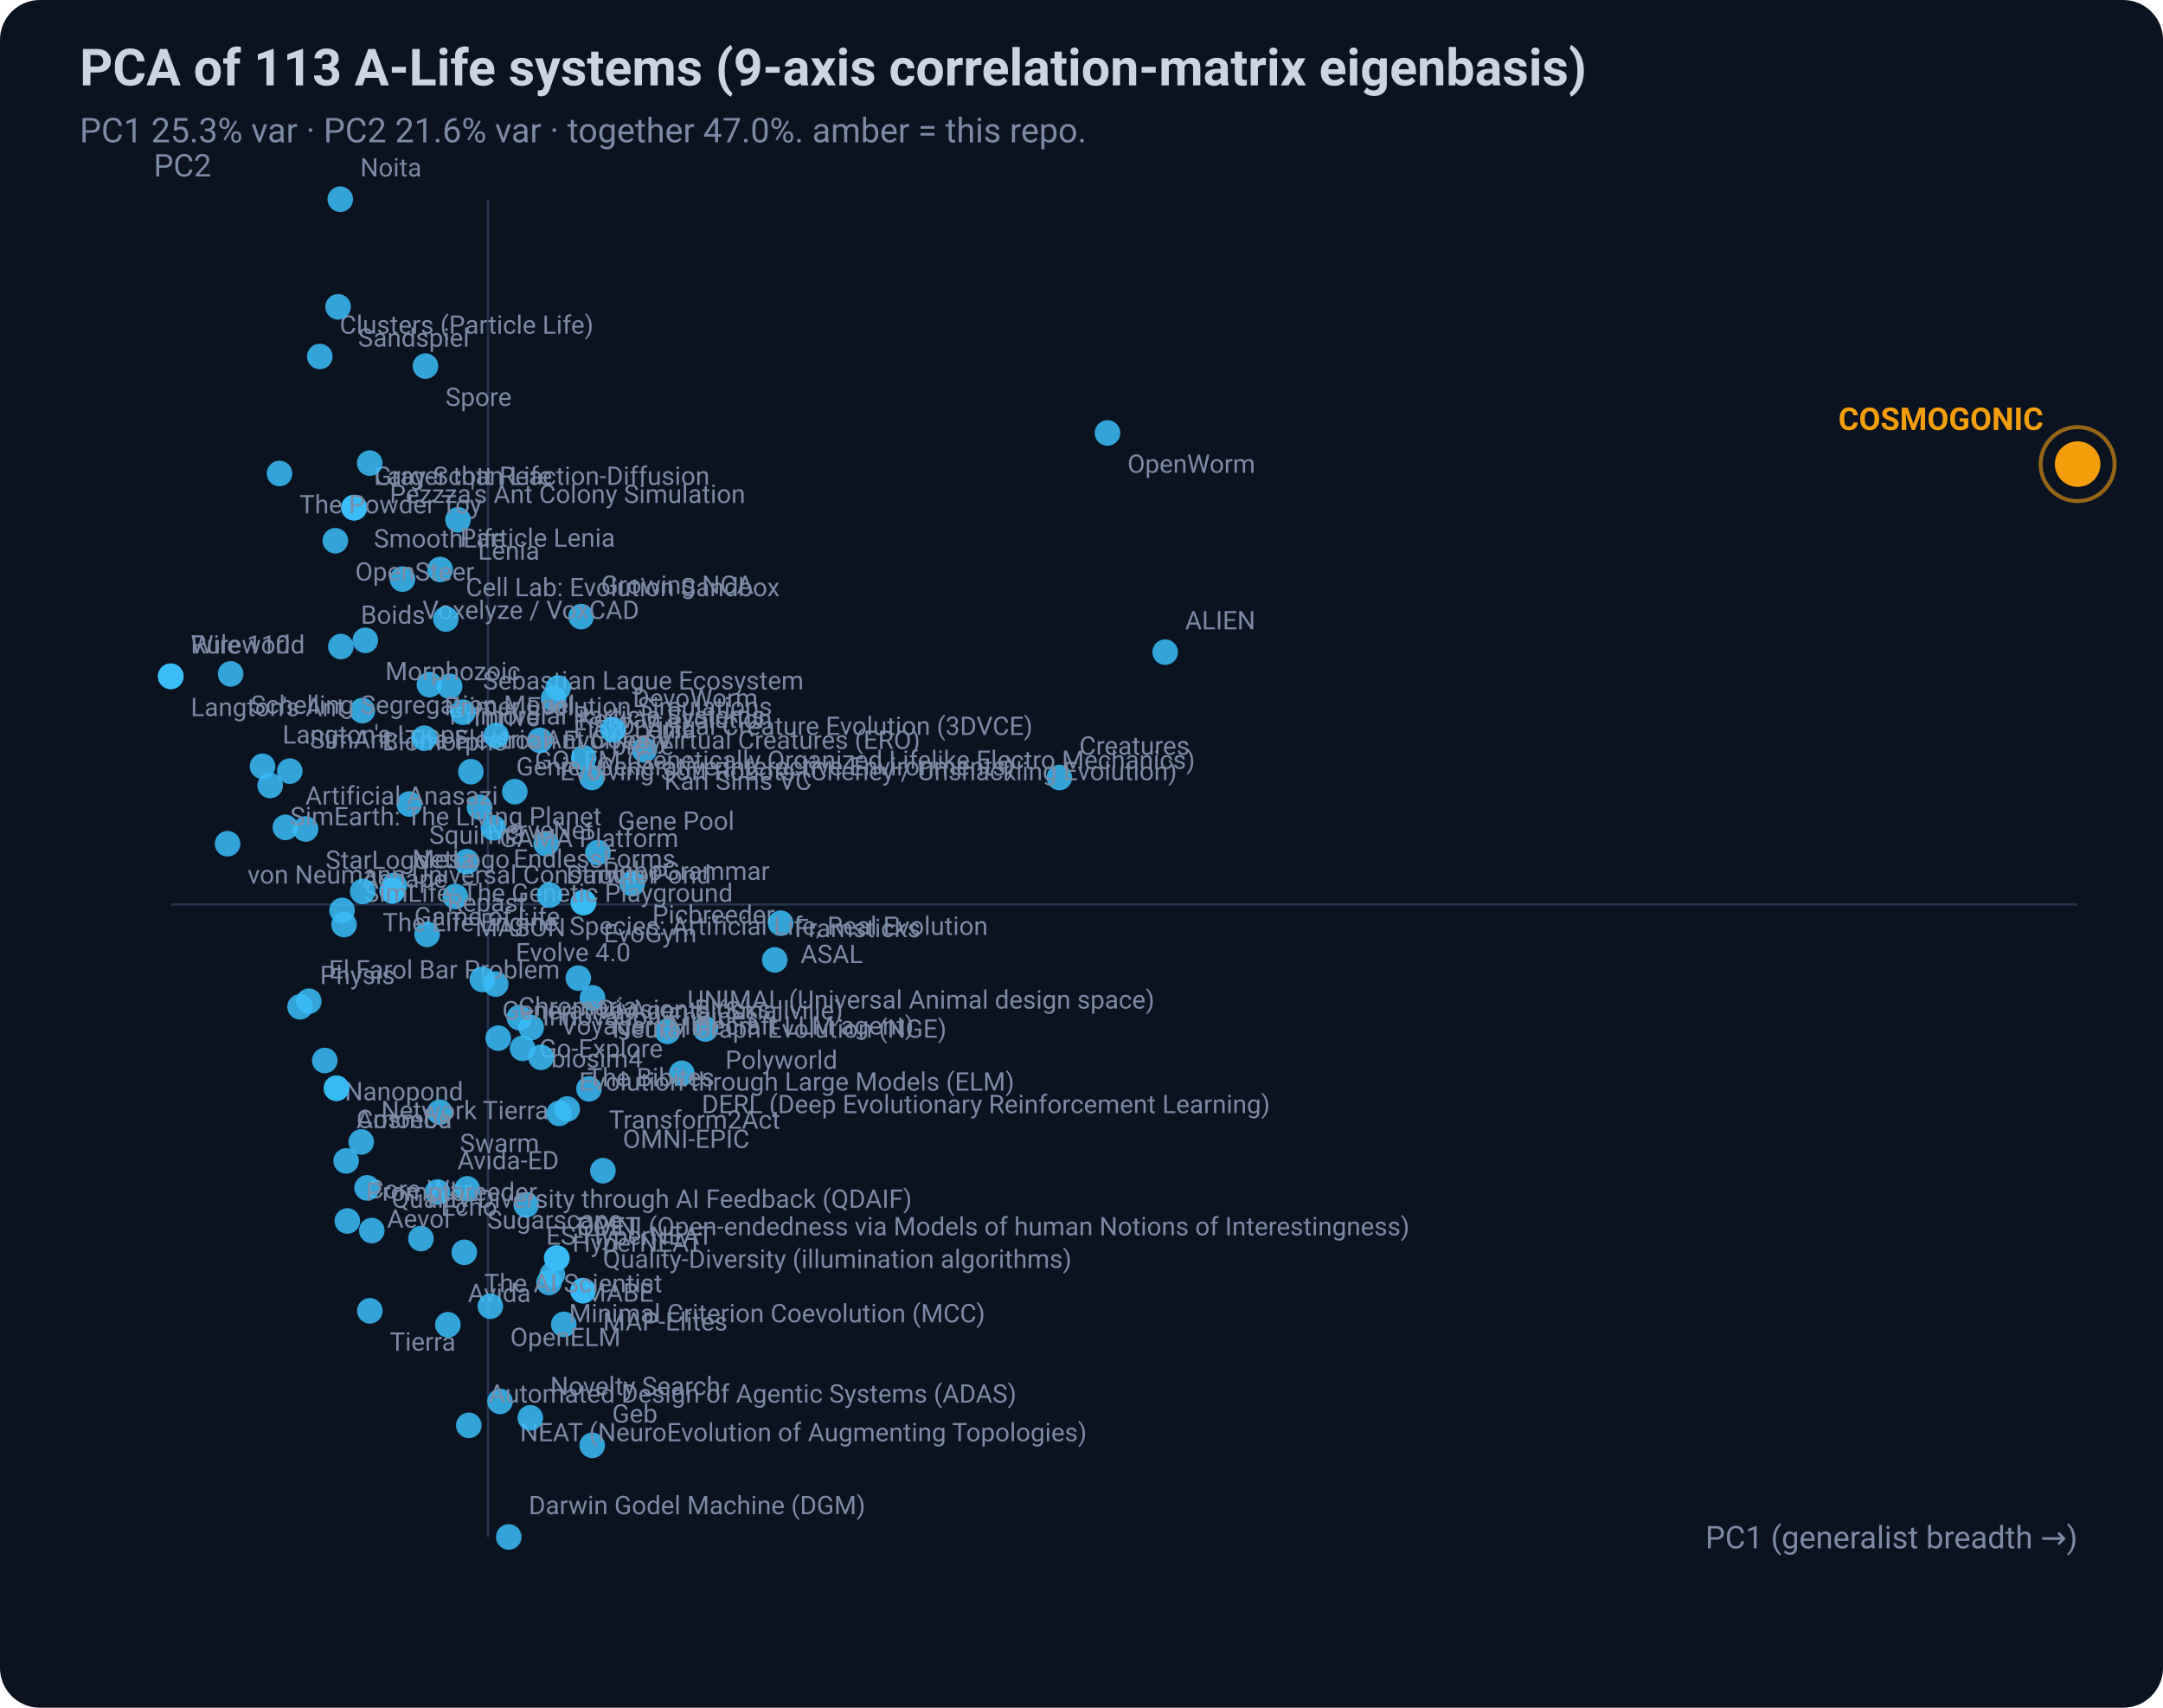
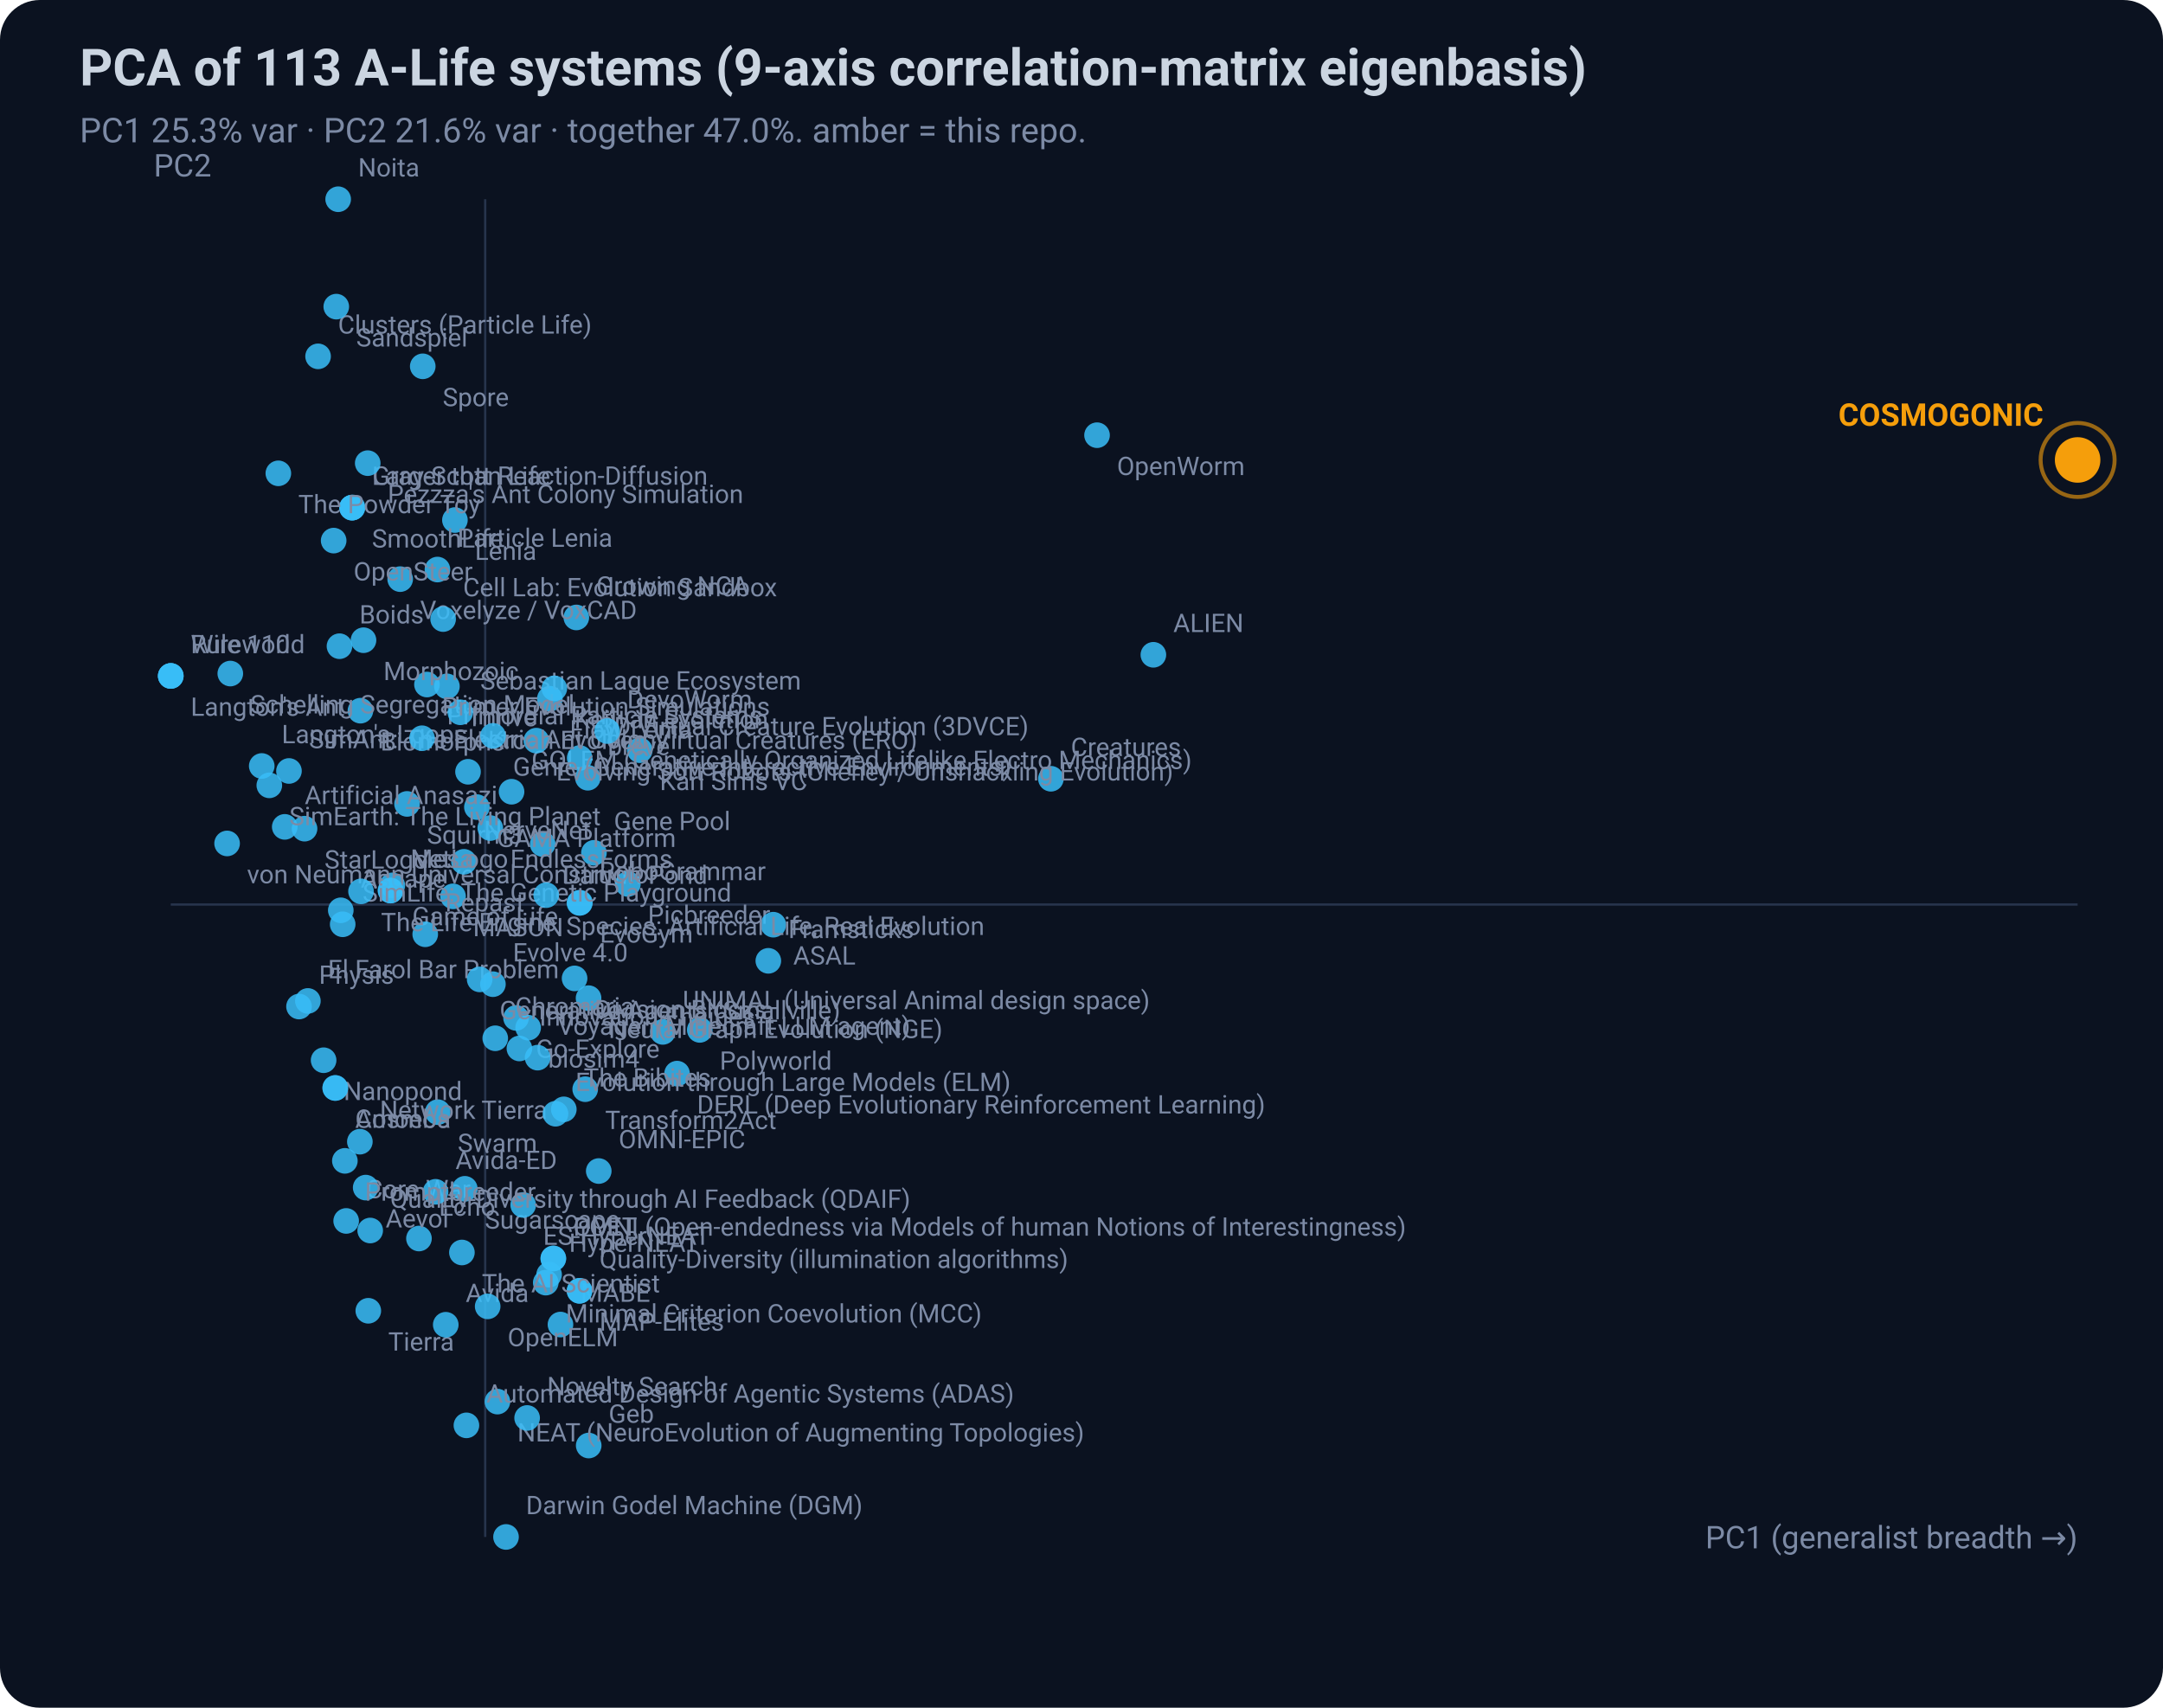
<svg xmlns="http://www.w3.org/2000/svg" viewBox="0 0 760 600" font-family="ui-sans-serif,system-ui,Segoe UI,Roboto,sans-serif" role="img" aria-label="PCA projection">
  <rect width="760" height="600" rx="14" fill="#0b1220" />
  <text x="28" y="30" fill="#cbd5e1" font-size="18" font-weight="700">PCA of 113 A-Life systems (9-axis correlation-matrix eigenbasis)</text>
  <text x="28" y="50" fill="#7c8aa5" font-size="12">PC1 25.3% var · PC2 21.6% var · together 47.0%. amber = this repo.</text>
-   <line x1="171.461" y1="70" x2="171.461" y2="540" stroke="#27344d" stroke-width="0.8" />
-   <line x1="60" y1="317.763" x2="730" y2="317.763" stroke="#27344d" stroke-width="0.8" />
+   <line x1="170.482" y1="70" x2="170.482" y2="540" stroke="#27344d" stroke-width="0.8" />
+   <line x1="60" y1="317.8" x2="730" y2="317.8" stroke="#27344d" stroke-width="0.8" />
  <text x="730" y="544" fill="#7c8aa5" font-size="11" text-anchor="end">PC1 (generalist breadth →)</text>
  <text x="54" y="62" fill="#7c8aa5" font-size="11">PC2</text>
-   <circle cx="730" cy="163.06" r="8" fill="#f59e0b" />
-   <circle cx="730" cy="163.06" r="13" fill="none" stroke="#f59e0b" stroke-width="1.4" opacity="0.6" />
-   <text x="718" y="151.06" fill="#f59e0b" font-size="11" font-weight="700" text-anchor="end">COSMOGONIC</text>
-   <circle cx="138.542" cy="311.101" r="4.5" fill="#38bdf8" opacity="0.85" />
-   <text x="145.542" y="325.101" fill="#7c8aa5" font-size="9">Game of Life</text>
-   <circle cx="119.768" cy="227.158" r="4.5" fill="#38bdf8" opacity="0.85" />
-   <text x="126.768" y="219.158" fill="#7c8aa5" font-size="9">Boids</text>
-   <circle cx="127.329" cy="249.669" r="4.5" fill="#38bdf8" opacity="0.85" />
-   <text x="134.329" y="263.669" fill="#7c8aa5" font-size="9">Biomorphs</text>
-   <circle cx="122.031" cy="428.987" r="4.5" fill="#38bdf8" opacity="0.85" />
-   <text x="129.031" y="420.987" fill="#7c8aa5" font-size="9">Core War</text>
-   <circle cx="129.952" cy="460.545" r="4.5" fill="#38bdf8" opacity="0.85" />
-   <text x="136.952" y="474.545" fill="#7c8aa5" font-size="9">Tierra</text>
-   <circle cx="157.368" cy="465.454" r="4.5" fill="#38bdf8" opacity="0.85" />
-   <text x="164.368" y="457.454" fill="#7c8aa5" font-size="9">Avida</text>
-   <circle cx="247.843" cy="361.523" r="4.5" fill="#38bdf8" opacity="0.85" />
-   <text x="254.843" y="375.523" fill="#7c8aa5" font-size="9">Polyworld</text>
-   <circle cx="272.223" cy="337.259" r="4.5" fill="#38bdf8" opacity="0.85" />
-   <text x="279.223" y="329.259" fill="#7c8aa5" font-size="9">Framsticks</text>
-   <circle cx="226.394" cy="263.484" r="4.5" fill="#38bdf8" opacity="0.85" />
-   <text x="233.394" y="277.484" fill="#7c8aa5" font-size="9">Karl Sims VC</text>
-   <circle cx="372.214" cy="273.162" r="4.5" fill="#38bdf8" opacity="0.85" />
-   <text x="379.214" y="265.162" fill="#7c8aa5" font-size="9">Creatures</text>
-   <circle cx="191.932" cy="296.444" r="4.5" fill="#38bdf8" opacity="0.85" />
-   <text x="198.932" y="310.444" fill="#7c8aa5" font-size="9">Darwin Pond</text>
-   <circle cx="210.089" cy="299.53" r="4.5" fill="#38bdf8" opacity="0.85" />
-   <text x="217.089" y="291.53" fill="#7c8aa5" font-size="9">Gene Pool</text>
-   <circle cx="164.157" cy="417.696" r="4.5" fill="#38bdf8" opacity="0.85" />
-   <text x="171.157" y="431.696" fill="#7c8aa5" font-size="9">Sugarscape</text>
-   <circle cx="147.903" cy="435.158" r="4.5" fill="#38bdf8" opacity="0.85" />
-   <text x="154.903" y="427.158" fill="#7c8aa5" font-size="9">Echo</text>
-   <circle cx="154.539" cy="390.767" r="4.5" fill="#38bdf8" opacity="0.85" />
-   <text x="161.539" y="404.767" fill="#7c8aa5" font-size="9">Swarm</text>
-   <circle cx="207.929" cy="273.162" r="4.5" fill="#38bdf8" opacity="0.85" />
-   <text x="214.929" y="265.162" fill="#7c8aa5" font-size="9">breve</text>
-   <circle cx="222.176" cy="310.47" r="4.5" fill="#38bdf8" opacity="0.85" />
-   <text x="229.176" y="324.47" fill="#7c8aa5" font-size="9">Picbreeder</text>
-   <circle cx="198.105" cy="465.313" r="4.5" fill="#38bdf8" opacity="0.85" />
-   <text x="205.105" y="457.313" fill="#7c8aa5" font-size="9">MABE</text>
-   <circle cx="160.917" cy="182.626" r="4.5" fill="#38bdf8" opacity="0.85" />
-   <text x="167.917" y="196.626" fill="#7c8aa5" font-size="9">Lenia</text>
-   <circle cx="204.174" cy="216.638" r="4.5" fill="#38bdf8" opacity="0.85" />
-   <text x="211.174" y="208.638" fill="#7c8aa5" font-size="9">Growing NCA</text>
-   <circle cx="389.136" cy="152.12" r="4.5" fill="#38bdf8" opacity="0.85" />
-   <text x="396.136" y="166.12" fill="#7c8aa5" font-size="9">OpenWorm</text>
-   <circle cx="195.636" cy="442.031" r="4.5" fill="#38bdf8" opacity="0.85" />
-   <text x="202.636" y="434.031" fill="#7c8aa5" font-size="9">POET</text>
-   <circle cx="205.1" cy="317.062" r="4.5" fill="#38bdf8" opacity="0.85" />
-   <text x="212.1" y="331.062" fill="#7c8aa5" font-size="9">EvoGym</text>
-   <circle cx="409.402" cy="229.121" r="4.5" fill="#38bdf8" opacity="0.85" />
-   <text x="416.402" y="221.121" fill="#7c8aa5" font-size="9">ALIEN</text>
-   <circle cx="274.281" cy="324.355" r="4.5" fill="#38bdf8" opacity="0.85" />
-   <text x="281.281" y="338.355" fill="#7c8aa5" font-size="9">ASAL</text>
-   <circle cx="60" cy="237.607" r="4.5" fill="#38bdf8" opacity="0.85" />
-   <text x="67" y="229.607" fill="#7c8aa5" font-size="9">Wireworld</text>
-   <circle cx="60" cy="237.607" r="4.5" fill="#38bdf8" opacity="0.85" />
-   <text x="67" y="251.607" fill="#7c8aa5" font-size="9">Langton's Ant</text>
-   <circle cx="92.25" cy="269.235" r="4.5" fill="#38bdf8" opacity="0.85" />
-   <text x="99.25" y="261.235" fill="#7c8aa5" font-size="9">Langton's Loops</text>
-   <circle cx="79.957" cy="296.444" r="4.5" fill="#38bdf8" opacity="0.85" />
-   <text x="86.957" y="310.444" fill="#7c8aa5" font-size="9">von Neumann Universal Constructor</text>
-   <circle cx="60" cy="237.607" r="4.5" fill="#38bdf8" opacity="0.85" />
-   <text x="67" y="229.607" fill="#7c8aa5" font-size="9">Rule 110</text>
-   <circle cx="124.346" cy="178.348" r="4.5" fill="#38bdf8" opacity="0.85" />
-   <text x="131.346" y="192.348" fill="#7c8aa5" font-size="9">SmoothLife</text>
-   <circle cx="124.346" cy="178.348" r="4.5" fill="#38bdf8" opacity="0.85" />
-   <text x="131.346" y="170.348" fill="#7c8aa5" font-size="9">Larger than Life</text>
-   <circle cx="194.504" cy="245.391" r="4.5" fill="#38bdf8" opacity="0.85" />
-   <text x="201.504" y="259.391" fill="#7c8aa5" font-size="9">Flow Lenia</text>
-   <circle cx="154.641" cy="200.088" r="4.5" fill="#38bdf8" opacity="0.85" />
-   <text x="161.641" y="192.088" fill="#7c8aa5" font-size="9">Particle Lenia</text>
-   <circle cx="150.887" cy="240.552" r="4.5" fill="#38bdf8" opacity="0.85" />
-   <text x="157.887" y="254.552" fill="#7c8aa5" font-size="9">Primordial Particle Systems</text>
-   <circle cx="124.552" cy="178.348" r="4.5" fill="#38bdf8" opacity="0.85" />
-   <text x="131.552" y="170.348" fill="#7c8aa5" font-size="9">Gray-Scott Reaction-Diffusion</text>
-   <circle cx="128.975" cy="417.346" r="4.5" fill="#38bdf8" opacity="0.85" />
-   <text x="135.975" y="431.346" fill="#7c8aa5" font-size="9">Aevol</text>
-   <circle cx="153.716" cy="418.818" r="4.5" fill="#38bdf8" opacity="0.85" />
-   <text x="160.716" y="410.818" fill="#7c8aa5" font-size="9">Avida-ED</text>
-   <circle cx="114.11" cy="372.604" r="4.5" fill="#38bdf8" opacity="0.85" />
-   <text x="121.11" y="386.604" fill="#7c8aa5" font-size="9">Nanopond</text>
-   <circle cx="105.418" cy="353.739" r="4.5" fill="#38bdf8" opacity="0.85" />
-   <text x="112.418" y="345.739" fill="#7c8aa5" font-size="9">Physis</text>
-   <circle cx="118.225" cy="382.352" r="4.5" fill="#38bdf8" opacity="0.85" />
-   <text x="125.225" y="396.352" fill="#7c8aa5" font-size="9">Cosmos</text>
-   <circle cx="208.083" cy="507.811" r="4.5" fill="#38bdf8" opacity="0.85" />
-   <text x="215.083" y="499.811" fill="#7c8aa5" font-size="9">Geb</text>
-   <circle cx="118.225" cy="382.352" r="4.5" fill="#38bdf8" opacity="0.85" />
-   <text x="125.225" y="396.352" fill="#7c8aa5" font-size="9">Amoeba</text>
-   <circle cx="174.187" cy="345.745" r="4.5" fill="#38bdf8" opacity="0.85" />
-   <text x="181.187" y="337.745" fill="#7c8aa5" font-size="9">Evolve 4.0</text>
-   <circle cx="143.789" cy="282.489" r="4.5" fill="#38bdf8" opacity="0.85" />
-   <text x="150.789" y="296.489" fill="#7c8aa5" font-size="9">Squirm3</text>
-   <circle cx="126.918" cy="401.216" r="4.5" fill="#38bdf8" opacity="0.85" />
-   <text x="133.918" y="393.216" fill="#7c8aa5" font-size="9">Network Tierra</text>
-   <circle cx="186.634" cy="361.033" r="4.5" fill="#38bdf8" opacity="0.85" />
-   <text x="193.634" y="375.033" fill="#7c8aa5" font-size="9">biosim4</text>
-   <circle cx="180.874" cy="278.141" r="4.5" fill="#38bdf8" opacity="0.85" />
-   <text x="187.874" y="270.141" fill="#7c8aa5" font-size="9">GOLEM (Genetically Organized Lifelike Electro Mechanics)</text>
-   <circle cx="141.423" cy="203.454" r="4.5" fill="#38bdf8" opacity="0.85" />
-   <text x="148.423" y="217.454" fill="#7c8aa5" font-size="9">Voxelyze / VoxCAD</text>
-   <circle cx="205.1" cy="266.219" r="4.5" fill="#38bdf8" opacity="0.85" />
-   <text x="212.1" y="258.219" fill="#7c8aa5" font-size="9">3D Virtual Creature Evolution (3DVCE)</text>
-   <circle cx="239.562" cy="377.092" r="4.5" fill="#38bdf8" opacity="0.85" />
-   <text x="246.562" y="391.092" fill="#7c8aa5" font-size="9">DERL (Deep Evolutionary Reinforcement Learning)</text>
-   <circle cx="234.521" cy="362.365" r="4.5" fill="#38bdf8" opacity="0.85" />
-   <text x="241.521" y="354.365" fill="#7c8aa5" font-size="9">UNIMAL (Universal Animal design space)</text>
-   <circle cx="189.721" cy="260.118" r="4.5" fill="#38bdf8" opacity="0.85" />
-   <text x="196.721" y="274.118" fill="#7c8aa5" font-size="9">Evolving Soft Robots (Cheney / Unshackling Evolution)</text>
-   <circle cx="204.945" cy="317.132" r="4.5" fill="#38bdf8" opacity="0.85" />
-   <text x="211.945" y="309.132" fill="#7c8aa5" font-size="9">RoboGrammar</text>
-   <circle cx="206.951" cy="382.562" r="4.5" fill="#38bdf8" opacity="0.85" />
-   <text x="213.951" y="396.562" fill="#7c8aa5" font-size="9">Transform2Act</text>
-   <circle cx="164.003" cy="302.756" r="4.5" fill="#38bdf8" opacity="0.85" />
-   <text x="171.003" y="294.756" fill="#7c8aa5" font-size="9">NerveNet</text>
-   <circle cx="208.186" cy="350.583" r="4.5" fill="#38bdf8" opacity="0.85" />
-   <text x="215.186" y="364.583" fill="#7c8aa5" font-size="9">Neural Graph Evolution (NGE)</text>
-   <circle cx="165.443" cy="271.128" r="4.5" fill="#38bdf8" opacity="0.85" />
-   <text x="172.443" y="263.128" fill="#7c8aa5" font-size="9">Krcah Evolved Virtual Creatures (ERO)</text>
-   <circle cx="175.679" cy="492.383" r="4.5" fill="#38bdf8" opacity="0.85" />
-   <text x="182.679" y="506.383" fill="#7c8aa5" font-size="9">NEAT (NeuroEvolution of Augmenting Topologies)</text>
-   <circle cx="194.093" cy="447.781" r="4.5" fill="#38bdf8" opacity="0.85" />
-   <text x="201.093" y="439.781" fill="#7c8aa5" font-size="9">HyperNEAT</text>
-   <circle cx="184.886" cy="423.306" r="4.5" fill="#38bdf8" opacity="0.85" />
-   <text x="191.886" y="437.306" fill="#7c8aa5" font-size="9">ES-HyperNEAT</text>
-   <circle cx="186.326" cy="498.133" r="4.5" fill="#38bdf8" opacity="0.85" />
-   <text x="193.326" y="490.133" fill="#7c8aa5" font-size="9">Novelty Search</text>
-   <circle cx="204.843" cy="453.462" r="4.5" fill="#38bdf8" opacity="0.85" />
-   <text x="211.843" y="467.462" fill="#7c8aa5" font-size="9">MAP-Elites</text>
-   <circle cx="204.843" cy="453.462" r="4.5" fill="#38bdf8" opacity="0.85" />
-   <text x="211.843" y="445.462" fill="#7c8aa5" font-size="9">Quality-Diversity (illumination algorithms)</text>
-   <circle cx="182.468" cy="357.526" r="4.5" fill="#38bdf8" opacity="0.85" />
-   <text x="189.468" y="371.526" fill="#7c8aa5" font-size="9">Go-Explore</text>
-   <circle cx="195.636" cy="442.031" r="4.5" fill="#38bdf8" opacity="0.85" />
-   <text x="202.636" y="434.031" fill="#7c8aa5" font-size="9">OMNI (Open-endedness via Models of human Notions of Interestingness)</text>
-   <circle cx="192.91" cy="450.586" r="4.5" fill="#38bdf8" opacity="0.85" />
-   <text x="199.91" y="464.586" fill="#7c8aa5" font-size="9">Minimal Criterion Coevolution (MCC)</text>
-   <circle cx="183.6" cy="368.326" r="4.5" fill="#38bdf8" opacity="0.85" />
-   <text x="190.6" y="360.326" fill="#7c8aa5" font-size="9">Innovation Engines</text>
-   <circle cx="173.364" cy="290.834" r="4.5" fill="#38bdf8" opacity="0.85" />
-   <text x="180.364" y="304.834" fill="#7c8aa5" font-size="9">EndlessForms</text>
-   <circle cx="137.822" cy="312.995" r="4.5" fill="#38bdf8" opacity="0.85" />
-   <text x="144.822" y="304.995" fill="#7c8aa5" font-size="9">NetLogo</text>
-   <circle cx="159.991" cy="314.958" r="4.5" fill="#38bdf8" opacity="0.85" />
-   <text x="166.991" y="328.958" fill="#7c8aa5" font-size="9">MASON</text>
-   <circle cx="150.064" cy="328.283" r="4.5" fill="#38bdf8" opacity="0.85" />
-   <text x="157.064" y="320.283" fill="#7c8aa5" font-size="9">Repast</text>
-   <circle cx="107.372" cy="291.255" r="4.5" fill="#38bdf8" opacity="0.85" />
-   <text x="114.372" y="305.255" fill="#7c8aa5" font-size="9">StarLogo</text>
-   <circle cx="120.18" cy="319.867" r="4.5" fill="#38bdf8" opacity="0.85" />
-   <text x="127.18" y="311.867" fill="#7c8aa5" font-size="9">Ascape</text>
-   <circle cx="168.478" cy="283.611" r="4.5" fill="#38bdf8" opacity="0.85" />
-   <text x="175.478" y="297.611" fill="#7c8aa5" font-size="9">GAMA Platform</text>
-   <circle cx="137.822" cy="312.995" r="4.5" fill="#38bdf8" opacity="0.85" />
-   <text x="144.822" y="304.995" fill="#7c8aa5" font-size="9">Mesa</text>
-   <circle cx="117.814" cy="189.99" r="4.5" fill="#38bdf8" opacity="0.85" />
-   <text x="124.814" y="203.99" fill="#7c8aa5" font-size="9">OpenSteer</text>
-   <circle cx="100.274" cy="290.694" r="4.5" fill="#38bdf8" opacity="0.85" />
-   <text x="107.274" y="282.694" fill="#7c8aa5" font-size="9">Artificial Anasazi</text>
-   <circle cx="81.037" cy="236.765" r="4.5" fill="#38bdf8" opacity="0.85" />
-   <text x="88.037" y="250.765" fill="#7c8aa5" font-size="9">Schelling Segregation Model</text>
-   <circle cx="108.504" cy="351.776" r="4.5" fill="#38bdf8" opacity="0.85" />
-   <text x="115.504" y="343.776" fill="#7c8aa5" font-size="9">El Farol Bar Problem</text>
-   <circle cx="149.498" cy="128.627" r="4.5" fill="#38bdf8" opacity="0.85" />
-   <text x="156.498" y="142.627" fill="#7c8aa5" font-size="9">Spore</text>
-   <circle cx="120.9" cy="324.846" r="4.5" fill="#38bdf8" opacity="0.85" />
-   <text x="127.9" y="316.846" fill="#7c8aa5" font-size="9">SimLife: The Genetic Playground</text>
-   <circle cx="94.925" cy="275.967" r="4.5" fill="#38bdf8" opacity="0.85" />
-   <text x="101.925" y="289.967" fill="#7c8aa5" font-size="9">SimEarth: The Living Planet</text>
-   <circle cx="101.817" cy="270.918" r="4.5" fill="#38bdf8" opacity="0.85" />
-   <text x="108.817" y="262.918" fill="#7c8aa5" font-size="9">SimAnt: The Electric Ant Colony</text>
-   <circle cx="157.985" cy="241.113" r="4.5" fill="#38bdf8" opacity="0.85" />
-   <text x="164.985" y="255.113" fill="#7c8aa5" font-size="9">Thrive</text>
-   <circle cx="156.647" cy="217.48" r="4.5" fill="#38bdf8" opacity="0.85" />
-   <text x="163.647" y="209.48" fill="#7c8aa5" font-size="9">Cell Lab: Evolution Sandbox</text>
-   <circle cx="193.115" cy="314.467" r="4.5" fill="#38bdf8" opacity="0.85" />
-   <text x="200.115" y="328.467" fill="#7c8aa5" font-size="9">Species: Artificial Life, Real Evolution</text>
-   <circle cx="199.288" cy="389.645" r="4.5" fill="#38bdf8" opacity="0.85" />
-   <text x="206.288" y="381.645" fill="#7c8aa5" font-size="9">The Bibites</text>
-   <circle cx="98.217" cy="166.356" r="4.5" fill="#38bdf8" opacity="0.85" />
-   <text x="105.217" y="180.356" fill="#7c8aa5" font-size="9">The Powder Toy</text>
-   <circle cx="119.562" cy="70" r="4.5" fill="#38bdf8" opacity="0.85" />
-   <text x="126.562" y="62" fill="#7c8aa5" font-size="9">Noita</text>
-   <circle cx="127.432" cy="313.205" r="4.5" fill="#38bdf8" opacity="0.85" />
-   <text x="134.432" y="327.205" fill="#7c8aa5" font-size="9">The Life Engine</text>
-   <circle cx="112.361" cy="125.261" r="4.5" fill="#38bdf8" opacity="0.85" />
-   <text x="119.361" y="117.261" fill="#7c8aa5" font-size="9">Clusters (Particle Life)</text>
-   <circle cx="118.791" cy="107.799" r="4.5" fill="#38bdf8" opacity="0.85" />
-   <text x="125.791" y="121.799" fill="#7c8aa5" font-size="9">Sandspiel</text>
-   <circle cx="162.665" cy="250.23" r="4.5" fill="#38bdf8" opacity="0.85" />
-   <text x="169.665" y="242.23" fill="#7c8aa5" font-size="9">Sebastian Lague Ecosystem</text>
-   <circle cx="129.901" cy="162.71" r="4.5" fill="#38bdf8" opacity="0.85" />
-   <text x="136.901" y="176.71" fill="#7c8aa5" font-size="9">Pezzza's Ant Colony Simulation</text>
-   <circle cx="149.086" cy="259.346" r="4.5" fill="#38bdf8" opacity="0.85" />
-   <text x="156.086" y="251.346" fill="#7c8aa5" font-size="9">Primer Evolution Simulations</text>
-   <circle cx="196.099" cy="241.744" r="4.5" fill="#38bdf8" opacity="0.85" />
-   <text x="203.099" y="255.744" fill="#7c8aa5" font-size="9">Keiwan Evolution</text>
-   <circle cx="215.335" cy="256.401" r="4.5" fill="#38bdf8" opacity="0.85" />
-   <text x="222.335" y="248.401" fill="#7c8aa5" font-size="9">DevoWorm</text>
-   <circle cx="128.358" cy="224.984" r="4.5" fill="#38bdf8" opacity="0.85" />
-   <text x="135.358" y="238.984" fill="#7c8aa5" font-size="9">Morphozoic</text>
-   <circle cx="175.061" cy="364.749" r="4.5" fill="#38bdf8" opacity="0.85" />
-   <text x="182.061" y="356.749" fill="#7c8aa5" font-size="9">Chromaria</text>
-   <circle cx="203.197" cy="343.641" r="4.5" fill="#38bdf8" opacity="0.85" />
-   <text x="210.197" y="357.641" fill="#7c8aa5" font-size="9">Division Blocks</text>
-   <circle cx="190.081" cy="371.482" r="4.5" fill="#38bdf8" opacity="0.85" />
-   <text x="197.081" y="363.482" fill="#7c8aa5" font-size="9">Voyager (Minecraft LLM agent)</text>
-   <circle cx="169.455" cy="344.132" r="4.5" fill="#38bdf8" opacity="0.85" />
-   <text x="176.455" y="358.132" fill="#7c8aa5" font-size="9">Generative Agents (Smallville)</text>
-   <circle cx="211.838" cy="411.315" r="4.5" fill="#38bdf8" opacity="0.85" />
-   <text x="218.838" y="403.315" fill="#7c8aa5" font-size="9">OMNI-EPIC</text>
-   <circle cx="174.341" cy="258.435" r="4.5" fill="#38bdf8" opacity="0.85" />
-   <text x="181.341" y="272.435" fill="#7c8aa5" font-size="9">Genie (Generative Interactive Environments)</text>
-   <circle cx="196.459" cy="391.188" r="4.5" fill="#38bdf8" opacity="0.85" />
-   <text x="203.459" y="383.188" fill="#7c8aa5" font-size="9">Evolution through Large Models (ELM)</text>
-   <circle cx="172.284" cy="458.932" r="4.5" fill="#38bdf8" opacity="0.85" />
-   <text x="179.284" y="472.932" fill="#7c8aa5" font-size="9">OpenELM</text>
-   <circle cx="164.723" cy="500.798" r="4.5" fill="#38bdf8" opacity="0.85" />
-   <text x="171.723" y="492.798" fill="#7c8aa5" font-size="9">Automated Design of Agentic Systems (ADAS)</text>
-   <circle cx="163.128" cy="439.997" r="4.5" fill="#38bdf8" opacity="0.85" />
-   <text x="170.128" y="453.997" fill="#7c8aa5" font-size="9">The AI Scientist</text>
-   <circle cx="178.765" cy="540" r="4.5" fill="#38bdf8" opacity="0.85" />
-   <text x="185.765" y="532" fill="#7c8aa5" font-size="9">Darwin Godel Machine (DGM)</text>
-   <circle cx="121.62" cy="407.878" r="4.5" fill="#38bdf8" opacity="0.85" />
-   <text x="128.62" y="421.878" fill="#7c8aa5" font-size="9">Promptbreeder</text>
-   <circle cx="130.621" cy="432.353" r="4.5" fill="#38bdf8" opacity="0.85" />
-   <text x="137.621" y="424.353" fill="#7c8aa5" font-size="9">Quality-Diversity through AI Feedback (QDAIF)</text>
+   <circle cx="730" cy="161.601" r="8" fill="#f59e0b" />
+   <circle cx="730" cy="161.601" r="13" fill="none" stroke="#f59e0b" stroke-width="1.4" opacity="0.6" />
+   <text x="718" y="149.601" fill="#f59e0b" font-size="11" font-weight="700" text-anchor="end">COSMOGONIC</text>
+   <circle cx="137.849" cy="311.067" r="4.5" fill="#38bdf8" opacity="0.85" />
+   <text x="144.849" y="325.067" fill="#7c8aa5" font-size="9">Game of Life</text>
+   <circle cx="119.282" cy="227.041" r="4.5" fill="#38bdf8" opacity="0.85" />
+   <text x="126.282" y="219.041" fill="#7c8aa5" font-size="9">Boids</text>
+   <circle cx="126.647" cy="249.696" r="4.5" fill="#38bdf8" opacity="0.85" />
+   <text x="133.647" y="263.696" fill="#7c8aa5" font-size="9">Biomorphs</text>
+   <circle cx="121.634" cy="428.97" r="4.5" fill="#38bdf8" opacity="0.85" />
+   <text x="128.634" y="420.97" fill="#7c8aa5" font-size="9">Core War</text>
+   <circle cx="129.409" cy="460.533" r="4.5" fill="#38bdf8" opacity="0.85" />
+   <text x="136.409" y="474.533" fill="#7c8aa5" font-size="9">Tierra</text>
+   <circle cx="156.62" cy="465.442" r="4.5" fill="#38bdf8" opacity="0.85" />
+   <text x="163.62" y="457.442" fill="#7c8aa5" font-size="9">Avida</text>
+   <circle cx="245.875" cy="361.847" r="4.5" fill="#38bdf8" opacity="0.85" />
+   <text x="252.875" y="375.847" fill="#7c8aa5" font-size="9">Polyworld</text>
+   <circle cx="269.966" cy="337.579" r="4.5" fill="#38bdf8" opacity="0.85" />
+   <text x="276.966" y="329.579" fill="#7c8aa5" font-size="9">Framsticks</text>
+   <circle cx="224.802" cy="263.583" r="4.5" fill="#38bdf8" opacity="0.85" />
+   <text x="231.802" y="277.583" fill="#7c8aa5" font-size="9">Karl Sims VC</text>
+   <circle cx="369.247" cy="273.613" r="4.5" fill="#38bdf8" opacity="0.85" />
+   <text x="376.247" y="265.613" fill="#7c8aa5" font-size="9">Creatures</text>
+   <circle cx="190.686" cy="296.548" r="4.5" fill="#38bdf8" opacity="0.85" />
+   <text x="197.686" y="310.548" fill="#7c8aa5" font-size="9">Darwin Pond</text>
+   <circle cx="208.69" cy="299.634" r="4.5" fill="#38bdf8" opacity="0.85" />
+   <text x="215.69" y="291.634" fill="#7c8aa5" font-size="9">Gene Pool</text>
+   <circle cx="163.321" cy="417.678" r="4.5" fill="#38bdf8" opacity="0.85" />
+   <text x="170.321" y="431.678" fill="#7c8aa5" font-size="9">Sugarscape</text>
+   <circle cx="147.209" cy="435.143" r="4.5" fill="#38bdf8" opacity="0.85" />
+   <text x="154.209" y="427.143" fill="#7c8aa5" font-size="9">Echo</text>
+   <circle cx="153.807" cy="390.745" r="4.5" fill="#38bdf8" opacity="0.85" />
+   <text x="160.807" y="404.745" fill="#7c8aa5" font-size="9">Swarm</text>
+   <circle cx="206.542" cy="273.262" r="4.5" fill="#38bdf8" opacity="0.85" />
+   <text x="213.542" y="265.262" fill="#7c8aa5" font-size="9">breve</text>
+   <circle cx="220.608" cy="310.576" r="4.5" fill="#38bdf8" opacity="0.85" />
+   <text x="227.608" y="324.576" fill="#7c8aa5" font-size="9">Picbreeder</text>
+   <circle cx="196.926" cy="465.372" r="4.5" fill="#38bdf8" opacity="0.85" />
+   <text x="203.926" y="457.372" fill="#7c8aa5" font-size="9">MABE</text>
+   <circle cx="159.843" cy="182.713" r="4.5" fill="#38bdf8" opacity="0.85" />
+   <text x="166.843" y="196.713" fill="#7c8aa5" font-size="9">Lenia</text>
+   <circle cx="202.501" cy="216.941" r="4.5" fill="#38bdf8" opacity="0.85" />
+   <text x="209.501" y="208.941" fill="#7c8aa5" font-size="9">Growing NCA</text>
+   <circle cx="385.461" cy="152.904" r="4.5" fill="#38bdf8" opacity="0.85" />
+   <text x="392.461" y="166.904" fill="#7c8aa5" font-size="9">OpenWorm</text>
+   <circle cx="194.419" cy="442.156" r="4.5" fill="#38bdf8" opacity="0.85" />
+   <text x="201.419" y="434.156" fill="#7c8aa5" font-size="9">POET</text>
+   <circle cx="203.78" cy="317.169" r="4.5" fill="#38bdf8" opacity="0.85" />
+   <text x="210.78" y="331.169" fill="#7c8aa5" font-size="9">EvoGym</text>
+   <circle cx="405.255" cy="230.057" r="4.5" fill="#38bdf8" opacity="0.85" />
+   <text x="412.255" y="222.057" fill="#7c8aa5" font-size="9">ALIEN</text>
+   <circle cx="271.705" cy="324.884" r="4.5" fill="#38bdf8" opacity="0.85" />
+   <text x="278.705" y="338.884" fill="#7c8aa5" font-size="9">ASAL</text>
+   <circle cx="60" cy="237.491" r="4.5" fill="#38bdf8" opacity="0.85" />
+   <text x="67" y="229.491" fill="#7c8aa5" font-size="9">Wireworld</text>
+   <circle cx="60" cy="237.491" r="4.5" fill="#38bdf8" opacity="0.85" />
+   <text x="67" y="251.491" fill="#7c8aa5" font-size="9">Langton's Ant</text>
+   <circle cx="91.968" cy="269.124" r="4.5" fill="#38bdf8" opacity="0.85" />
+   <text x="98.968" y="261.124" fill="#7c8aa5" font-size="9">Langton's Loops</text>
+   <circle cx="79.795" cy="296.338" r="4.5" fill="#38bdf8" opacity="0.85" />
+   <text x="86.795" y="310.338" fill="#7c8aa5" font-size="9">von Neumann Universal Constructor</text>
+   <circle cx="60" cy="237.491" r="4.5" fill="#38bdf8" opacity="0.85" />
+   <text x="67" y="229.491" fill="#7c8aa5" font-size="9">Rule 110</text>
+   <circle cx="123.68" cy="178.364" r="4.5" fill="#38bdf8" opacity="0.85" />
+   <text x="130.68" y="192.364" fill="#7c8aa5" font-size="9">SmoothLife</text>
+   <circle cx="123.68" cy="178.364" r="4.5" fill="#38bdf8" opacity="0.85" />
+   <text x="130.68" y="170.364" fill="#7c8aa5" font-size="9">Larger than Life</text>
+   <circle cx="193.192" cy="245.487" r="4.5" fill="#38bdf8" opacity="0.85" />
+   <text x="200.192" y="259.487" fill="#7c8aa5" font-size="9">Flow Lenia</text>
+   <circle cx="153.705" cy="200.107" r="4.5" fill="#38bdf8" opacity="0.85" />
+   <text x="160.705" y="192.107" fill="#7c8aa5" font-size="9">Particle Lenia</text>
+   <circle cx="150.022" cy="240.507" r="4.5" fill="#38bdf8" opacity="0.85" />
+   <text x="157.022" y="254.507" fill="#7c8aa5" font-size="9">Primordial Particle Systems</text>
+   <circle cx="123.885" cy="178.294" r="4.5" fill="#38bdf8" opacity="0.85" />
+   <text x="130.885" y="170.294" fill="#7c8aa5" font-size="9">Gray-Scott Reaction-Diffusion</text>
+   <circle cx="128.488" cy="417.257" r="4.5" fill="#38bdf8" opacity="0.85" />
+   <text x="135.488" y="431.257" fill="#7c8aa5" font-size="9">Aevol</text>
+   <circle cx="153.04" cy="418.73" r="4.5" fill="#38bdf8" opacity="0.85" />
+   <text x="160.04" y="410.73" fill="#7c8aa5" font-size="9">Avida-ED</text>
+   <circle cx="113.706" cy="372.509" r="4.5" fill="#38bdf8" opacity="0.85" />
+   <text x="120.706" y="386.509" fill="#7c8aa5" font-size="9">Nanopond</text>
+   <circle cx="105.062" cy="353.641" r="4.5" fill="#38bdf8" opacity="0.85" />
+   <text x="112.062" y="345.641" fill="#7c8aa5" font-size="9">Physis</text>
+   <circle cx="117.798" cy="382.258" r="4.5" fill="#38bdf8" opacity="0.85" />
+   <text x="124.798" y="396.258" fill="#7c8aa5" font-size="9">Cosmos</text>
+   <circle cx="206.849" cy="507.876" r="4.5" fill="#38bdf8" opacity="0.85" />
+   <text x="213.849" y="499.876" fill="#7c8aa5" font-size="9">Geb</text>
+   <circle cx="117.798" cy="382.258" r="4.5" fill="#38bdf8" opacity="0.85" />
+   <text x="124.798" y="396.258" fill="#7c8aa5" font-size="9">Amoeba</text>
+   <circle cx="173.193" cy="345.786" r="4.5" fill="#38bdf8" opacity="0.85" />
+   <text x="180.193" y="337.786" fill="#7c8aa5" font-size="9">Evolve 4.0</text>
+   <circle cx="143.015" cy="282.45" r="4.5" fill="#38bdf8" opacity="0.85" />
+   <text x="150.015" y="296.45" fill="#7c8aa5" font-size="9">Squirm3</text>
+   <circle cx="126.442" cy="401.125" r="4.5" fill="#38bdf8" opacity="0.85" />
+   <text x="133.442" y="393.125" fill="#7c8aa5" font-size="9">Network Tierra</text>
+   <circle cx="185.571" cy="361.076" r="4.5" fill="#38bdf8" opacity="0.85" />
+   <text x="192.571" y="375.076" fill="#7c8aa5" font-size="9">biosim4</text>
+   <circle cx="179.74" cy="278.172" r="4.5" fill="#38bdf8" opacity="0.85" />
+   <text x="186.74" y="270.172" fill="#7c8aa5" font-size="9">GOLEM (Genetically Organized Lifelike Electro Mechanics)</text>
+   <circle cx="140.611" cy="203.474" r="4.5" fill="#38bdf8" opacity="0.85" />
+   <text x="147.611" y="217.474" fill="#7c8aa5" font-size="9">Voxelyze / VoxCAD</text>
+   <circle cx="203.677" cy="266.318" r="4.5" fill="#38bdf8" opacity="0.85" />
+   <text x="210.677" y="258.318" fill="#7c8aa5" font-size="9">3D Virtual Creature Evolution (3DVCE)</text>
+   <circle cx="237.896" cy="377.208" r="4.5" fill="#38bdf8" opacity="0.85" />
+   <text x="244.896" y="391.208" fill="#7c8aa5" font-size="9">DERL (Deep Evolutionary Reinforcement Learning)</text>
+   <circle cx="232.883" cy="362.549" r="4.5" fill="#38bdf8" opacity="0.85" />
+   <text x="239.883" y="354.549" fill="#7c8aa5" font-size="9">UNIMAL (Universal Animal design space)</text>
+   <circle cx="188.435" cy="260.216" r="4.5" fill="#38bdf8" opacity="0.85" />
+   <text x="195.435" y="274.216" fill="#7c8aa5" font-size="9">Evolving Soft Robots (Cheney / Unshackling Evolution)</text>
+   <circle cx="203.575" cy="317.239" r="4.5" fill="#38bdf8" opacity="0.85" />
+   <text x="210.575" y="309.239" fill="#7c8aa5" font-size="9">RoboGrammar</text>
+   <circle cx="205.621" cy="382.679" r="4.5" fill="#38bdf8" opacity="0.85" />
+   <text x="212.621" y="396.679" fill="#7c8aa5" font-size="9">Transform2Act</text>
+   <circle cx="163.014" cy="302.791" r="4.5" fill="#38bdf8" opacity="0.85" />
+   <text x="170.014" y="294.791" fill="#7c8aa5" font-size="9">NerveNet</text>
+   <circle cx="206.797" cy="350.695" r="4.5" fill="#38bdf8" opacity="0.85" />
+   <text x="213.797" y="364.695" fill="#7c8aa5" font-size="9">Neural Graph Evolution (NGE)</text>
+   <circle cx="164.446" cy="271.158" r="4.5" fill="#38bdf8" opacity="0.85" />
+   <text x="171.446" y="263.158" fill="#7c8aa5" font-size="9">Krcah Evolved Virtual Creatures (ERO)</text>
+   <circle cx="174.778" cy="492.446" r="4.5" fill="#38bdf8" opacity="0.85" />
+   <text x="181.778" y="506.446" fill="#7c8aa5" font-size="9">NEAT (NeuroEvolution of Augmenting Topologies)</text>
+   <circle cx="192.936" cy="447.838" r="4.5" fill="#38bdf8" opacity="0.85" />
+   <text x="199.936" y="439.838" fill="#7c8aa5" font-size="9">HyperNEAT</text>
+   <circle cx="183.832" cy="423.359" r="4.5" fill="#38bdf8" opacity="0.85" />
+   <text x="190.832" y="437.359" fill="#7c8aa5" font-size="9">ES-HyperNEAT</text>
+   <circle cx="185.213" cy="498.197" r="4.5" fill="#38bdf8" opacity="0.85" />
+   <text x="192.213" y="490.197" fill="#7c8aa5" font-size="9">Novelty Search</text>
+   <circle cx="203.626" cy="453.519" r="4.5" fill="#38bdf8" opacity="0.85" />
+   <text x="210.626" y="467.519" fill="#7c8aa5" font-size="9">MAP-Elites</text>
+   <circle cx="203.626" cy="453.519" r="4.5" fill="#38bdf8" opacity="0.85" />
+   <text x="210.626" y="445.519" fill="#7c8aa5" font-size="9">Quality-Diversity (illumination algorithms)</text>
+   <circle cx="181.325" cy="357.639" r="4.5" fill="#38bdf8" opacity="0.85" />
+   <text x="188.325" y="371.639" fill="#7c8aa5" font-size="9">Go-Explore</text>
+   <circle cx="194.419" cy="442.156" r="4.5" fill="#38bdf8" opacity="0.85" />
+   <text x="201.419" y="434.156" fill="#7c8aa5" font-size="9">OMNI (Open-endedness via Models of human Notions of Interestingness)</text>
+   <circle cx="191.76" cy="450.643" r="4.5" fill="#38bdf8" opacity="0.85" />
+   <text x="198.76" y="464.643" fill="#7c8aa5" font-size="9">Minimal Criterion Coevolution (MCC)</text>
+   <circle cx="182.502" cy="368.37" r="4.5" fill="#38bdf8" opacity="0.85" />
+   <text x="189.502" y="360.37" fill="#7c8aa5" font-size="9">Innovation Engines</text>
+   <circle cx="172.272" cy="290.937" r="4.5" fill="#38bdf8" opacity="0.85" />
+   <text x="179.272" y="304.937" fill="#7c8aa5" font-size="9">EndlessForms</text>
+   <circle cx="137.235" cy="312.891" r="4.5" fill="#38bdf8" opacity="0.85" />
+   <text x="144.235" y="304.891" fill="#7c8aa5" font-size="9">NetLogo</text>
+   <circle cx="159.178" cy="314.925" r="4.5" fill="#38bdf8" opacity="0.85" />
+   <text x="166.178" y="328.925" fill="#7c8aa5" font-size="9">MASON</text>
+   <circle cx="149.408" cy="328.251" r="4.5" fill="#38bdf8" opacity="0.85" />
+   <text x="156.408" y="320.251" fill="#7c8aa5" font-size="9">Repast</text>
+   <circle cx="107.006" cy="291.148" r="4.5" fill="#38bdf8" opacity="0.85" />
+   <text x="114.006" y="305.148" fill="#7c8aa5" font-size="9">StarLogo</text>
+   <circle cx="119.742" cy="319.834" r="4.5" fill="#38bdf8" opacity="0.85" />
+   <text x="126.742" y="311.834" fill="#7c8aa5" font-size="9">Ascape</text>
+   <circle cx="167.566" cy="283.573" r="4.5" fill="#38bdf8" opacity="0.85" />
+   <text x="174.566" y="297.573" fill="#7c8aa5" font-size="9">GAMA Platform</text>
+   <circle cx="137.235" cy="312.891" r="4.5" fill="#38bdf8" opacity="0.85" />
+   <text x="144.235" y="304.891" fill="#7c8aa5" font-size="9">Mesa</text>
+   <circle cx="117.236" cy="189.937" r="4.5" fill="#38bdf8" opacity="0.85" />
+   <text x="124.236" y="203.937" fill="#7c8aa5" font-size="9">OpenSteer</text>
+   <circle cx="100.05" cy="290.516" r="4.5" fill="#38bdf8" opacity="0.85" />
+   <text x="107.05" y="282.516" fill="#7c8aa5" font-size="9">Artificial Anasazi</text>
+   <circle cx="80.92" cy="236.65" r="4.5" fill="#38bdf8" opacity="0.85" />
+   <text x="87.92" y="250.65" fill="#7c8aa5" font-size="9">Schelling Segregation Model</text>
+   <circle cx="108.182" cy="351.677" r="4.5" fill="#38bdf8" opacity="0.85" />
+   <text x="115.182" y="343.677" fill="#7c8aa5" font-size="9">El Farol Bar Problem</text>
+   <circle cx="148.539" cy="128.706" r="4.5" fill="#38bdf8" opacity="0.85" />
+   <text x="155.539" y="142.706" fill="#7c8aa5" font-size="9">Spore</text>
+   <circle cx="120.407" cy="324.744" r="4.5" fill="#38bdf8" opacity="0.85" />
+   <text x="127.407" y="316.744" fill="#7c8aa5" font-size="9">SimLife: The Genetic Playground</text>
+   <circle cx="94.628" cy="275.927" r="4.5" fill="#38bdf8" opacity="0.85" />
+   <text x="101.628" y="289.927" fill="#7c8aa5" font-size="9">SimEarth: The Living Planet</text>
+   <circle cx="101.533" cy="270.877" r="4.5" fill="#38bdf8" opacity="0.85" />
+   <text x="108.533" y="262.877" fill="#7c8aa5" font-size="9">SimAnt: The Electric Ant Colony</text>
+   <circle cx="157.03" cy="241.139" r="4.5" fill="#38bdf8" opacity="0.85" />
+   <text x="164.03" y="255.139" fill="#7c8aa5" font-size="9">Thrive</text>
+   <circle cx="155.7" cy="217.502" r="4.5" fill="#38bdf8" opacity="0.85" />
+   <text x="162.7" y="209.502" fill="#7c8aa5" font-size="9">Cell Lab: Evolution Sandbox</text>
+   <circle cx="191.913" cy="314.504" r="4.5" fill="#38bdf8" opacity="0.85" />
+   <text x="198.913" y="328.504" fill="#7c8aa5" font-size="9">Species: Artificial Life, Real Evolution</text>
+   <circle cx="198.102" cy="389.763" r="4.5" fill="#38bdf8" opacity="0.85" />
+   <text x="205.102" y="381.763" fill="#7c8aa5" font-size="9">The Bibites</text>
+   <circle cx="97.799" cy="166.301" r="4.5" fill="#38bdf8" opacity="0.85" />
+   <text x="104.799" y="180.301" fill="#7c8aa5" font-size="9">The Powder Toy</text>
+   <circle cx="118.821" cy="70" r="4.5" fill="#38bdf8" opacity="0.85" />
+   <text x="125.821" y="62" fill="#7c8aa5" font-size="9">Noita</text>
+   <circle cx="126.852" cy="313.171" r="4.5" fill="#38bdf8" opacity="0.85" />
+   <text x="133.852" y="327.171" fill="#7c8aa5" font-size="9">The Life Engine</text>
+   <circle cx="111.763" cy="125.199" r="4.5" fill="#38bdf8" opacity="0.85" />
+   <text x="118.763" y="117.199" fill="#7c8aa5" font-size="9">Clusters (Particle Life)</text>
+   <circle cx="118.156" cy="107.735" r="4.5" fill="#38bdf8" opacity="0.85" />
+   <text x="125.156" y="121.735" fill="#7c8aa5" font-size="9">Sandspiel</text>
+   <circle cx="161.735" cy="250.257" r="4.5" fill="#38bdf8" opacity="0.85" />
+   <text x="168.735" y="242.257" fill="#7c8aa5" font-size="9">Sebastian Lague Ecosystem</text>
+   <circle cx="129.205" cy="162.723" r="4.5" fill="#38bdf8" opacity="0.85" />
+   <text x="136.205" y="176.723" fill="#7c8aa5" font-size="9">Pezzza's Ant Colony Simulation</text>
+   <circle cx="148.283" cy="259.375" r="4.5" fill="#38bdf8" opacity="0.85" />
+   <text x="155.283" y="251.375" fill="#7c8aa5" font-size="9">Primer Evolution Simulations</text>
+   <circle cx="194.777" cy="241.84" r="4.5" fill="#38bdf8" opacity="0.85" />
+   <text x="201.777" y="255.84" fill="#7c8aa5" font-size="9">Keiwan Evolution</text>
+   <circle cx="213.345" cy="256.85" r="4.5" fill="#38bdf8" opacity="0.85" />
+   <text x="220.345" y="248.85" fill="#7c8aa5" font-size="9">DevoWorm</text>
+   <circle cx="127.721" cy="224.937" r="4.5" fill="#38bdf8" opacity="0.85" />
+   <text x="134.721" y="238.937" fill="#7c8aa5" font-size="9">Morphozoic</text>
+   <circle cx="174.011" cy="364.793" r="4.5" fill="#38bdf8" opacity="0.85" />
+   <text x="181.011" y="356.793" fill="#7c8aa5" font-size="9">Chromaria</text>
+   <circle cx="201.887" cy="343.752" r="4.5" fill="#38bdf8" opacity="0.85" />
+   <text x="208.887" y="357.752" fill="#7c8aa5" font-size="9">Division Blocks</text>
+   <circle cx="188.895" cy="371.597" r="4.5" fill="#38bdf8" opacity="0.85" />
+   <text x="195.895" y="363.597" fill="#7c8aa5" font-size="9">Voyager (Minecraft LLM agent)</text>
+   <circle cx="168.538" cy="344.102" r="4.5" fill="#38bdf8" opacity="0.85" />
+   <text x="175.538" y="358.102" fill="#7c8aa5" font-size="9">Generative Agents (Smallville)</text>
+   <circle cx="210.378" cy="411.436" r="4.5" fill="#38bdf8" opacity="0.85" />
+   <text x="217.378" y="403.436" fill="#7c8aa5" font-size="9">OMNI-EPIC</text>
+   <circle cx="173.244" cy="258.533" r="4.5" fill="#38bdf8" opacity="0.85" />
+   <text x="180.244" y="272.533" fill="#7c8aa5" font-size="9">Genie (Generative Interactive Environments)</text>
+   <circle cx="195.187" cy="391.306" r="4.5" fill="#38bdf8" opacity="0.85" />
+   <text x="202.187" y="383.306" fill="#7c8aa5" font-size="9">Evolution through Large Models (ELM)</text>
+   <circle cx="171.351" cy="458.99" r="4.5" fill="#38bdf8" opacity="0.85" />
+   <text x="178.351" y="472.99" fill="#7c8aa5" font-size="9">OpenELM</text>
+   <circle cx="163.884" cy="500.792" r="4.5" fill="#38bdf8" opacity="0.85" />
+   <text x="170.884" y="492.792" fill="#7c8aa5" font-size="9">Automated Design of Agentic Systems (ADAS)</text>
+   <circle cx="162.298" cy="440.052" r="4.5" fill="#38bdf8" opacity="0.85" />
+   <text x="169.298" y="454.052" fill="#7c8aa5" font-size="9">The AI Scientist</text>
+   <circle cx="177.796" cy="540" r="4.5" fill="#38bdf8" opacity="0.85" />
+   <text x="184.796" y="532" fill="#7c8aa5" font-size="9">Darwin Godel Machine (DGM)</text>
+   <circle cx="121.174" cy="407.859" r="4.5" fill="#38bdf8" opacity="0.85" />
+   <text x="128.174" y="421.859" fill="#7c8aa5" font-size="9">Promptbreeder</text>
+   <circle cx="130.074" cy="432.337" r="4.5" fill="#38bdf8" opacity="0.85" />
+   <text x="137.074" y="424.337" fill="#7c8aa5" font-size="9">Quality-Diversity through AI Feedback (QDAIF)</text>
</svg>
